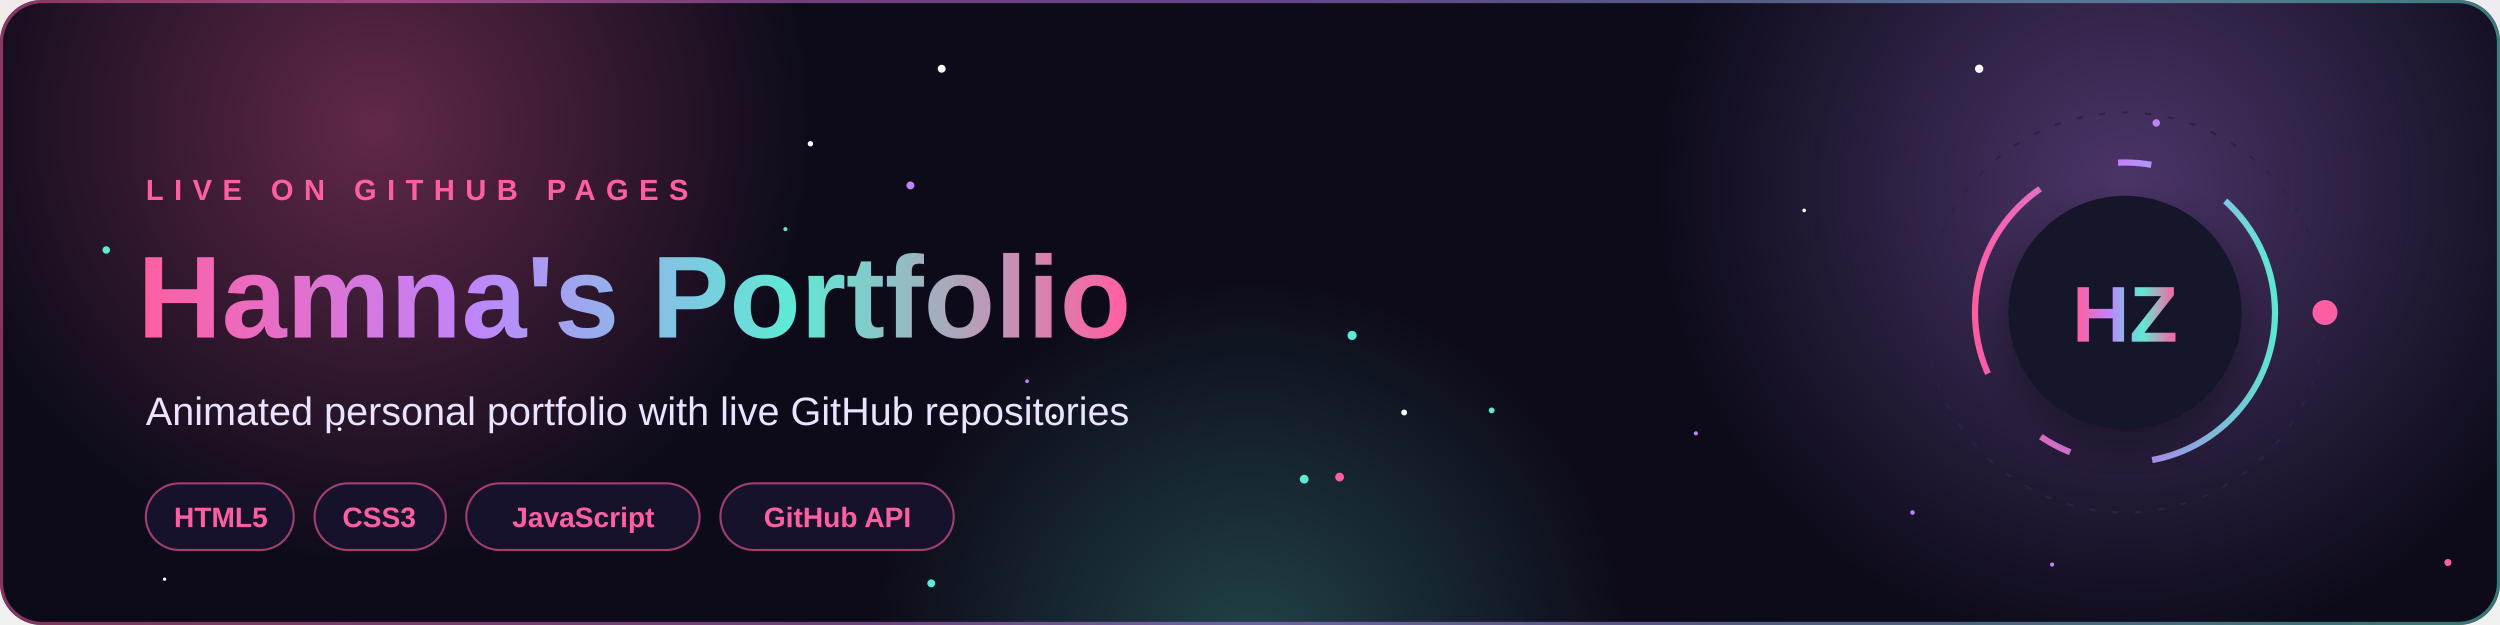
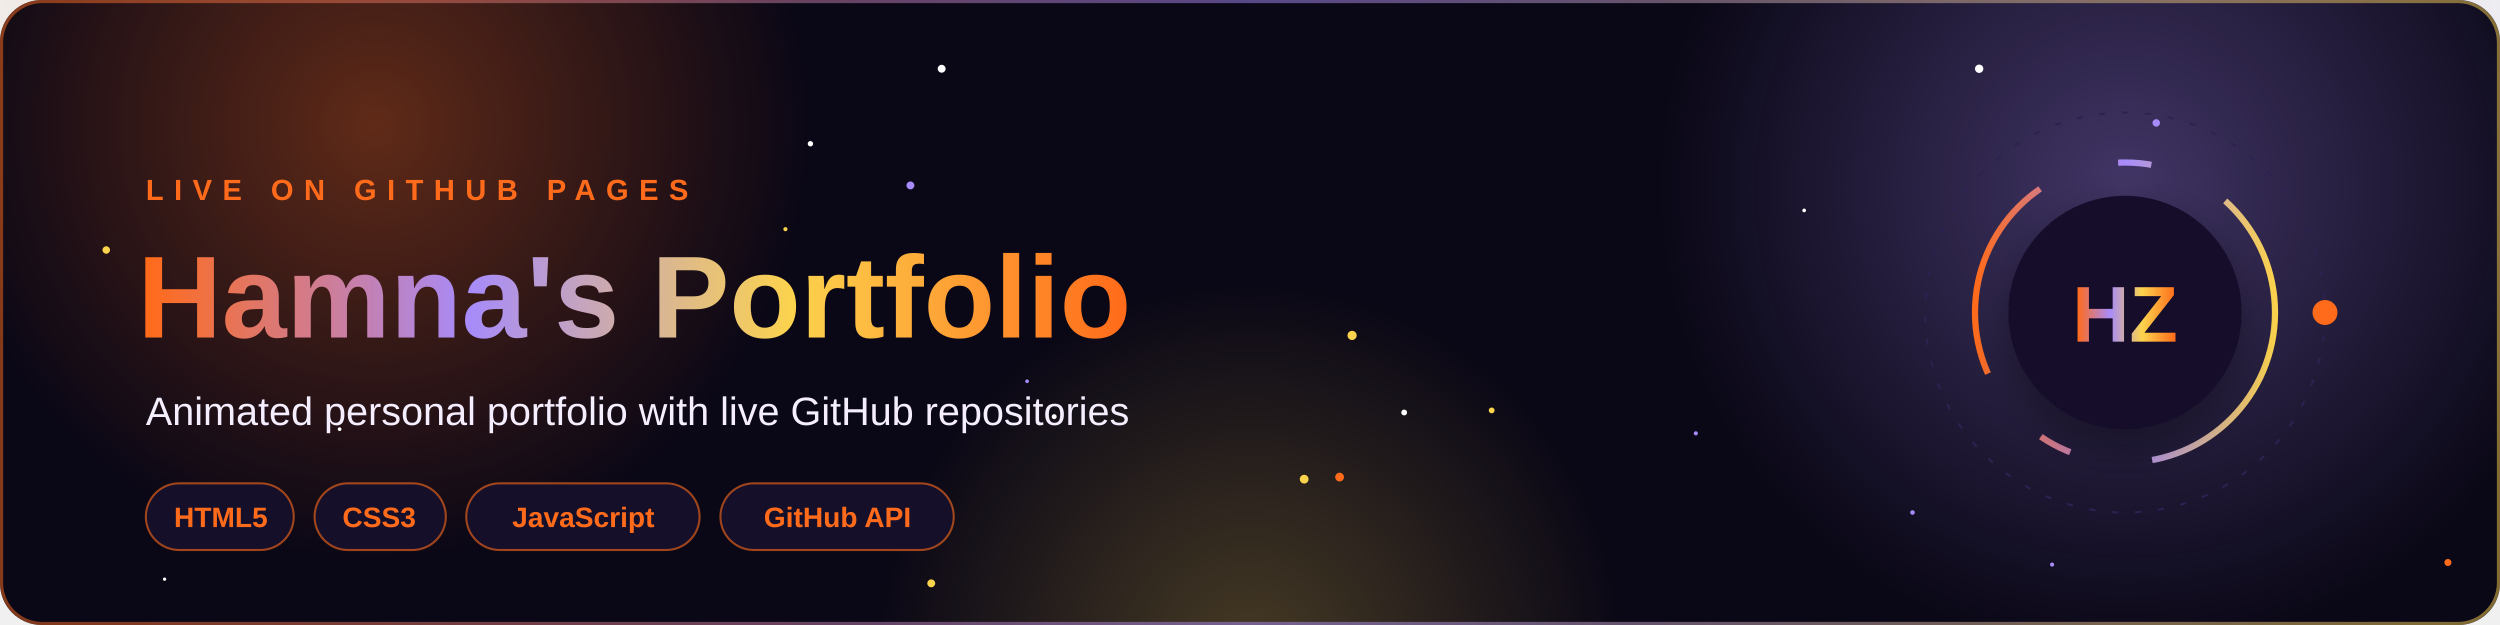
<svg xmlns="http://www.w3.org/2000/svg" width="1200" height="300" viewBox="0 0 1200 300">
  <defs>
    <linearGradient id="g" x1="0" x2="1">
-       <stop offset="0" stop-color="#FF5FA2" />
-       <stop offset=".5" stop-color="#C084FC" />
-       <stop offset="1" stop-color="#5EEAD4" />
+       <stop offset="0" stop-color="#FF6B1A" />
+       <stop offset=".5" stop-color="#A78BFA" />
+       <stop offset="1" stop-color="#FCD34D" />
    </linearGradient>
    <linearGradient id="gs" x1="0" x2="1">
-       <stop offset="0" stop-color="#FF5FA2" />
-       <stop offset=".33" stop-color="#C084FC" />
-       <stop offset=".66" stop-color="#5EEAD4" />
-       <stop offset="1" stop-color="#FF5FA2" />
+       <stop offset="0" stop-color="#FF6B1A" />
+       <stop offset=".33" stop-color="#A78BFA" />
+       <stop offset=".66" stop-color="#FCD34D" />
+       <stop offset="1" stop-color="#FF6B1A" />
      <animateTransform attributeName="gradientTransform" type="translate" values="-1 0;0 0" dur="5s" repeatCount="indefinite" />
    </linearGradient>
    <radialGradient id="b1">
-       <stop offset="0" stop-color="#FF5FA2" stop-opacity=".35" />
-       <stop offset="1" stop-color="#FF5FA2" stop-opacity="0" />
+       <stop offset="0" stop-color="#FF6B1A" stop-opacity=".35" />
+       <stop offset="1" stop-color="#FF6B1A" stop-opacity="0" />
    </radialGradient>
    <radialGradient id="b2">
-       <stop offset="0" stop-color="#C084FC" stop-opacity=".35" />
-       <stop offset="1" stop-color="#C084FC" stop-opacity="0" />
+       <stop offset="0" stop-color="#A78BFA" stop-opacity=".35" />
+       <stop offset="1" stop-color="#A78BFA" stop-opacity="0" />
    </radialGradient>
    <radialGradient id="b3">
-       <stop offset="0" stop-color="#5EEAD4" stop-opacity=".25" />
-       <stop offset="1" stop-color="#5EEAD4" stop-opacity="0" />
+       <stop offset="0" stop-color="#FCD34D" stop-opacity=".25" />
+       <stop offset="1" stop-color="#FCD34D" stop-opacity="0" />
    </radialGradient>
    <filter id="sh" x="-20%" y="-20%" width="140%" height="140%">
      <feDropShadow dx="0" dy="8" stdDeviation="10" flood-color="#000" flood-opacity=".35" />
    </filter>
    <style>
text{font-family:'Segoe UI','Poppins',Ubuntu,'Helvetica Neue',Arial,sans-serif}
.in{animation:in .9s cubic-bezier(.2,.8,.2,1) both} @keyframes in{from{opacity:0;transform:translateY(14px)}to{opacity:1;transform:none}}
.pop{transform-box:fill-box;transform-origin:center;animation:pop .7s cubic-bezier(.3,1.5,.5,1) both} @keyframes pop{from{opacity:0;transform:scale(.5)}to{opacity:1;transform:none}}
.fl{animation:fl 5s ease-in-out infinite} @keyframes fl{50%{transform:translateY(-8px)}}
.pu{animation:pu 2.4s ease-in-out infinite} @keyframes pu{50%{opacity:.35}}
.dr1{animation:dr1 14s ease-in-out infinite} @keyframes dr1{50%{transform:translate(60px,30px)}}
.dr2{animation:dr2 18s ease-in-out infinite} @keyframes dr2{50%{transform:translate(-70px,-20px)}}
.dr3{animation:dr3 16s ease-in-out infinite} @keyframes dr3{50%{transform:translate(40px,-40px)}}

</style>
  </defs>
-   <rect width="1200" height="300" rx="20" fill="#0D0B1A" />
+   <rect width="1200" height="300" rx="20" fill="#0A0716" />
  <g class="dr1">
    <circle cx="180.0" cy="60.0" r="210.0" fill="url(#b1)" />
  </g>
  <g class="dr2">
    <circle cx="1020.0" cy="90.0" r="225.0" fill="url(#b2)" />
  </g>
  <g class="dr3">
    <circle cx="600.0" cy="315.0" r="180.0" fill="url(#b3)" />
  </g>
-   <circle cx="626" cy="230" r="2.1" fill="#5EEAD4" class="pu" style="animation-delay:1.2s;animation-duration:2.2s" />
-   <circle cx="51" cy="120" r="1.8" fill="#5EEAD4" class="pu" style="animation-delay:1.0s;animation-duration:3.3s" />
-   <circle cx="814" cy="208" r="1.0" fill="#C084FC" class="pu" style="animation-delay:2.2s;animation-duration:3.6s" />
-   <circle cx="1035" cy="59" r="1.8" fill="#C084FC" class="pu" style="animation-delay:2.2s;animation-duration:2.7s" />
+   <circle cx="626" cy="230" r="2.1" fill="#FCD34D" class="pu" style="animation-delay:1.2s;animation-duration:2.2s" />
+   <circle cx="51" cy="120" r="1.8" fill="#FCD34D" class="pu" style="animation-delay:1.0s;animation-duration:3.3s" />
+   <circle cx="814" cy="208" r="1.0" fill="#A78BFA" class="pu" style="animation-delay:2.2s;animation-duration:3.6s" />
+   <circle cx="1035" cy="59" r="1.8" fill="#A78BFA" class="pu" style="animation-delay:2.2s;animation-duration:2.7s" />
  <circle cx="163" cy="206" r="0.9" fill="#fff" class="pu" style="animation-delay:1.6s;animation-duration:3.3s" />
-   <circle cx="716" cy="197" r="1.4" fill="#5EEAD4" class="pu" style="animation-delay:2.0s;animation-duration:2.0s" />
+   <circle cx="716" cy="197" r="1.4" fill="#FCD34D" class="pu" style="animation-delay:2.0s;animation-duration:2.0s" />
  <circle cx="452" cy="33" r="1.9" fill="#fff" class="pu" style="animation-delay:1.4s;animation-duration:2.7s" />
-   <circle cx="918" cy="246" r="1.1" fill="#C084FC" class="pu" style="animation-delay:2.2s;animation-duration:3.1s" />
-   <circle cx="437" cy="89" r="1.9" fill="#C084FC" class="pu" style="animation-delay:0.8s;animation-duration:2.5s" />
-   <circle cx="377" cy="110" r="1.0" fill="#5EEAD4" class="pu" style="animation-delay:0.4s;animation-duration:2.7s" />
+   <circle cx="918" cy="246" r="1.1" fill="#A78BFA" class="pu" style="animation-delay:2.2s;animation-duration:3.1s" />
+   <circle cx="437" cy="89" r="1.9" fill="#A78BFA" class="pu" style="animation-delay:0.8s;animation-duration:2.5s" />
+   <circle cx="377" cy="110" r="1.0" fill="#FCD34D" class="pu" style="animation-delay:0.4s;animation-duration:2.7s" />
  <circle cx="79" cy="278" r="0.8" fill="#fff" class="pu" style="animation-delay:3.0s;animation-duration:3.3s" />
  <circle cx="866" cy="101" r="0.9" fill="#fff" class="pu" style="animation-delay:3.9s;animation-duration:2.0s" />
  <circle cx="674" cy="198" r="1.4" fill="#fff" class="pu" style="animation-delay:2.9s;animation-duration:2.4s" />
-   <circle cx="1175" cy="270" r="1.7" fill="#FF5FA2" class="pu" style="animation-delay:3.6s;animation-duration:3.7s" />
-   <circle cx="643" cy="229" r="2.1" fill="#FF5FA2" class="pu" style="animation-delay:3.2s;animation-duration:2.3s" />
+   <circle cx="1175" cy="270" r="1.7" fill="#FF6B1A" class="pu" style="animation-delay:3.6s;animation-duration:3.7s" />
+   <circle cx="643" cy="229" r="2.1" fill="#FF6B1A" class="pu" style="animation-delay:3.2s;animation-duration:2.3s" />
  <circle cx="506" cy="200" r="1.2" fill="#fff" class="pu" style="animation-delay:1.0s;animation-duration:3.0s" />
-   <circle cx="649" cy="161" r="2.2" fill="#5EEAD4" class="pu" style="animation-delay:0.9s;animation-duration:3.2s" />
+   <circle cx="649" cy="161" r="2.2" fill="#FCD34D" class="pu" style="animation-delay:0.9s;animation-duration:3.2s" />
  <circle cx="950" cy="33" r="2.0" fill="#fff" class="pu" style="animation-delay:2.3s;animation-duration:2.4s" />
-   <circle cx="493" cy="183" r="0.9" fill="#C084FC" class="pu" style="animation-delay:1.8s;animation-duration:2.5s" />
+   <circle cx="493" cy="183" r="0.9" fill="#A78BFA" class="pu" style="animation-delay:1.8s;animation-duration:2.5s" />
  <circle cx="389" cy="69" r="1.3" fill="#fff" class="pu" style="animation-delay:0.1s;animation-duration:2.1s" />
-   <circle cx="985" cy="271" r="1.0" fill="#C084FC" class="pu" style="animation-delay:3.9s;animation-duration:3.2s" />
-   <circle cx="447" cy="280" r="1.9" fill="#5EEAD4" class="pu" style="animation-delay:1.2s;animation-duration:2.9s" />
-   <text class="in" x="70" y="96" font-size="14" font-weight="700" letter-spacing="5" fill="#FF5FA2">LIVE ON GITHUB PAGES</text>
+   <circle cx="985" cy="271" r="1.0" fill="#A78BFA" class="pu" style="animation-delay:3.9s;animation-duration:3.2s" />
+   <circle cx="447" cy="280" r="1.9" fill="#FCD34D" class="pu" style="animation-delay:1.2s;animation-duration:2.9s" />
+   <text class="in" x="70" y="96" font-size="14" font-weight="700" letter-spacing="5" fill="#FF6B1A">LIVE ON GITHUB PAGES</text>
  <text class="in" x="66" y="162" font-size="56" font-weight="900" fill="url(#gs)" style="animation-delay:.15s">Hamna's Portfolio</text>
-   <text class="in" x="70" y="204" font-size="19" fill="#E9E4FF" style="animation-delay:.3s">Animated personal portfolio with live GitHub repositories</text>
+   <text class="in" x="70" y="204" font-size="19" fill="#F5EEFF" style="animation-delay:.3s">Animated personal portfolio with live GitHub repositories</text>
  <g class="pop" style="animation-delay:0.50s">
-     <rect x="70" y="232" width="71" height="32" rx="16" fill="#16122B" stroke="#FF5FA2" stroke-opacity=".6" />
-     <text x="106" y="253" font-size="13.5" font-weight="700" text-anchor="middle" fill="#FF5FA2">HTML5</text>
+     <rect x="70" y="232" width="71" height="32" rx="16" fill="#150F2A" stroke="#FF6B1A" stroke-opacity=".6" />
+     <text x="106" y="253" font-size="13.5" font-weight="700" text-anchor="middle" fill="#FF6B1A">HTML5</text>
  </g>
  <g class="pop" style="animation-delay:0.62s">
-     <rect x="151.0" y="232" width="63" height="32" rx="16" fill="#16122B" stroke="#FF5FA2" stroke-opacity=".6" />
-     <text x="182" y="253" font-size="13.5" font-weight="700" text-anchor="middle" fill="#FF5FA2">CSS3</text>
+     <rect x="151.0" y="232" width="63" height="32" rx="16" fill="#150F2A" stroke="#FF6B1A" stroke-opacity=".6" />
+     <text x="182" y="253" font-size="13.5" font-weight="700" text-anchor="middle" fill="#FF6B1A">CSS3</text>
  </g>
  <g class="pop" style="animation-delay:0.74s">
-     <rect x="223.8" y="232" width="112" height="32" rx="16" fill="#16122B" stroke="#FF5FA2" stroke-opacity=".6" />
-     <text x="280" y="253" font-size="13.5" font-weight="700" text-anchor="middle" fill="#FF5FA2">JavaScript</text>
+     <rect x="223.8" y="232" width="112" height="32" rx="16" fill="#150F2A" stroke="#FF6B1A" stroke-opacity=".6" />
+     <text x="280" y="253" font-size="13.5" font-weight="700" text-anchor="middle" fill="#FF6B1A">JavaScript</text>
  </g>
  <g class="pop" style="animation-delay:0.86s">
-     <rect x="345.8" y="232" width="112" height="32" rx="16" fill="#16122B" stroke="#FF5FA2" stroke-opacity=".6" />
-     <text x="402" y="253" font-size="13.5" font-weight="700" text-anchor="middle" fill="#FF5FA2">GitHub API</text>
+     <rect x="345.8" y="232" width="112" height="32" rx="16" fill="#150F2A" stroke="#FF6B1A" stroke-opacity=".6" />
+     <text x="402" y="253" font-size="13.5" font-weight="700" text-anchor="middle" fill="#FF6B1A">GitHub API</text>
  </g>
-   <circle cx="1020" cy="150" r="96" fill="none" stroke="#2A2347" stroke-dasharray="3 8" />
+   <circle cx="1020" cy="150" r="96" fill="none" stroke="#2E2150" stroke-dasharray="3 8" />
  <g>
    <animateTransform attributeName="transform" type="rotate" from="0 1020 150" to="360 1020 150" dur="12s" repeatCount="indefinite" />
    <circle cx="1020" cy="150" r="72" fill="none" stroke="url(#g)" stroke-width="3" stroke-dasharray="100 40 16 40" />
-     <circle cx="1116" cy="150" r="6" fill="#FF5FA2" />
+     <circle cx="1116" cy="150" r="6" fill="#FF6B1A" />
  </g>
-   <circle cx="1020" cy="150" r="56" fill="#16122B" filter="url(#sh)" />
+   <circle cx="1020" cy="150" r="56" fill="#150F2A" filter="url(#sh)" />
  <text x="1020" y="164" font-size="38" font-weight="900" text-anchor="middle" fill="url(#gs)">HZ</text>
  <rect x=".75" y=".75" width="1198.5" height="298.5" rx="19.5" fill="none" stroke="url(#g)" stroke-opacity=".5" stroke-width="1.5" />
</svg>
